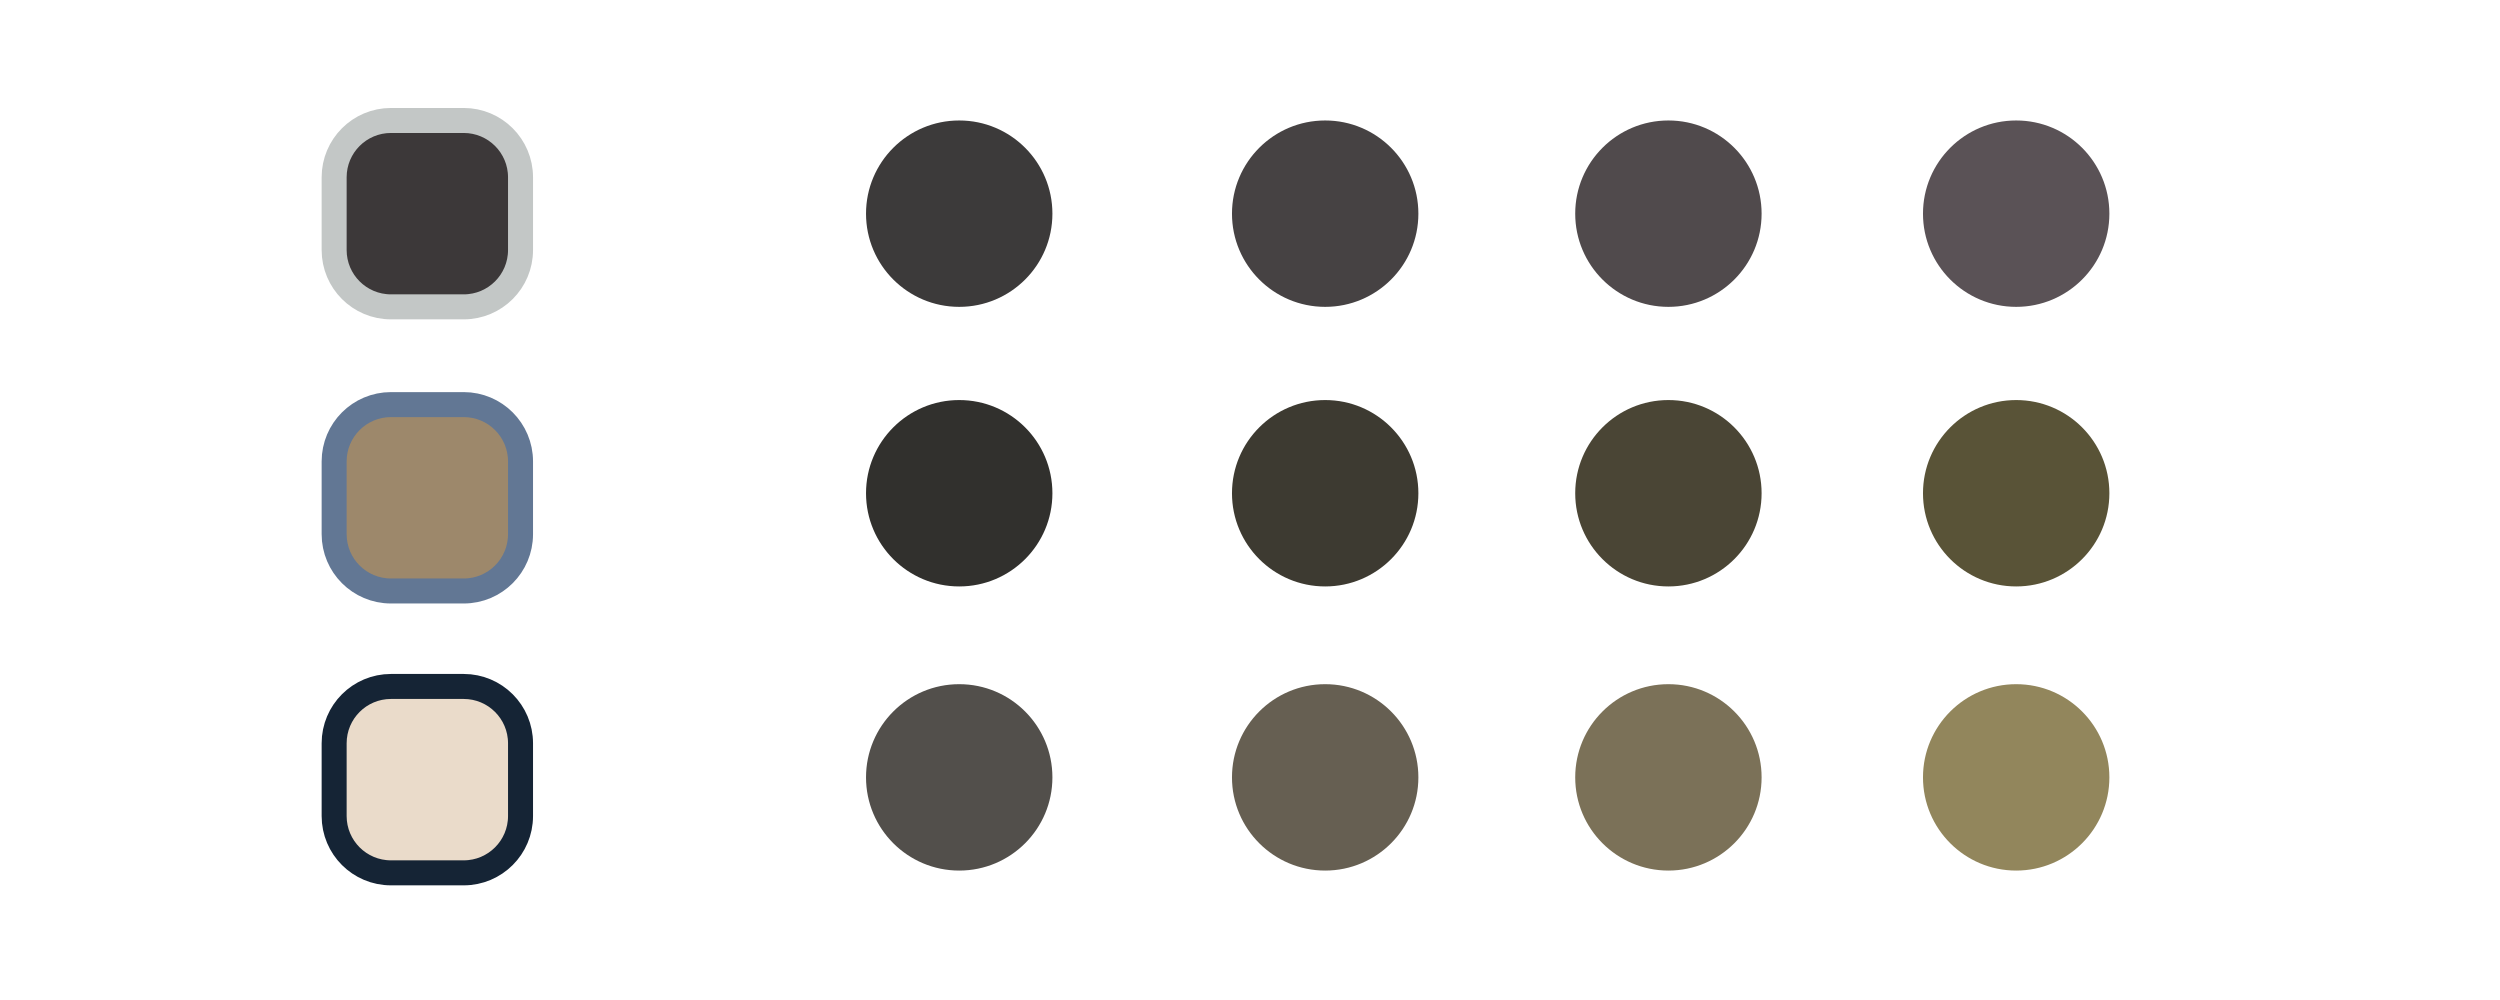
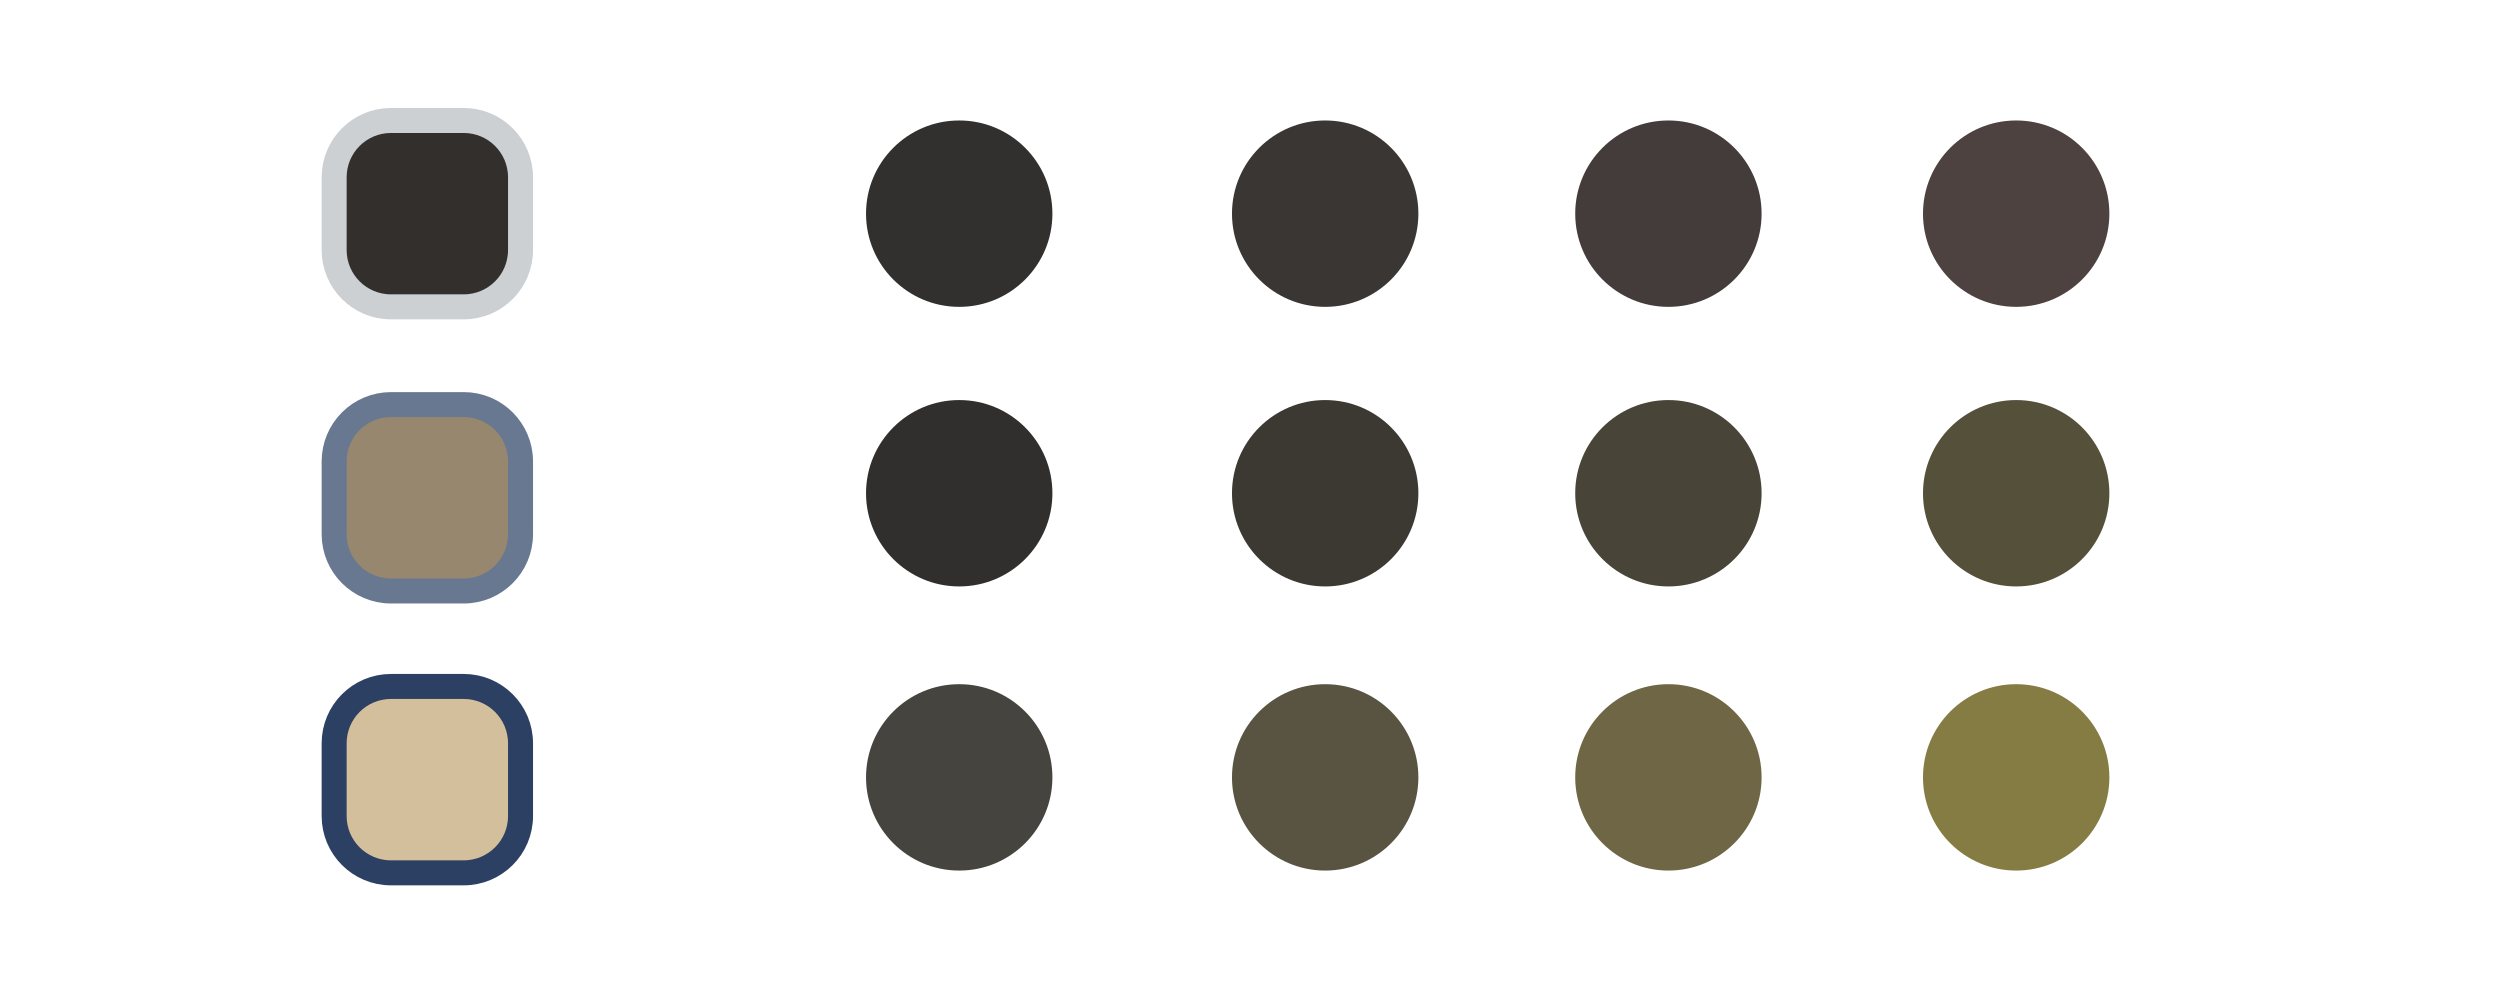
<svg xmlns="http://www.w3.org/2000/svg" width="1000" height="400" viewBox="0 0 264.583 105.833" version="1.1" id="svg1">
  <defs id="defs1" />
  <g id="layer1">
-     <rect style="fill:#3C3839;fill-opacity:1;stroke:#C3C7C6;stroke-width:2.646;stroke-linecap:round;stroke-linejoin:round;stroke-dasharray:none;stroke-opacity:1;paint-order:fill markers stroke" id="rect1" width="19.726" height="19.726" x="35.363" y="12.75" ry="6.014" />
-     <rect style="fill:#9D886B;fill-opacity:1;stroke:#627794;stroke-width:2.646;stroke-linecap:round;stroke-linejoin:round;stroke-dasharray:none;stroke-opacity:1;paint-order:fill markers stroke" id="rect2" width="19.726" height="19.726" x="35.363" y="42.82" ry="6.014" />
-     <rect style="fill:#EADBCA;fill-opacity:1;stroke:#152435;stroke-width:2.646;stroke-linecap:round;stroke-linejoin:round;stroke-dasharray:none;stroke-opacity:1;paint-order:fill markers stroke" id="rect3" width="19.726" height="19.726" x="35.363" y="72.65" ry="6.014" />
-     <rect style="fill:#3C3A3A;fill-opacity:1;stroke:none;stroke-width:2.646;stroke-linecap:round;stroke-linejoin:round;stroke-dasharray:none;stroke-opacity:1;paint-order:fill markers stroke" id="rect4" width="19.726" height="19.726" x="91.654" y="12.75" ry="9.863" />
-     <rect style="fill:#464243;fill-opacity:1;stroke:none;stroke-width:2.646;stroke-linecap:round;stroke-linejoin:round;stroke-dasharray:none;stroke-opacity:1;paint-order:fill markers stroke" id="rect5" width="19.726" height="19.726" x="130.385" y="12.75" ry="9.863" />
-     <rect style="fill:#504A4C;fill-opacity:1;stroke:none;stroke-width:2.646;stroke-linecap:round;stroke-linejoin:round;stroke-dasharray:none;stroke-opacity:1;paint-order:fill markers stroke" id="rect6" width="19.726" height="19.726" x="166.71" y="12.75" ry="9.863" />
-     <rect style="fill:#5A5256;fill-opacity:1;stroke:none;stroke-width:2.646;stroke-linecap:round;stroke-linejoin:round;stroke-dasharray:none;stroke-opacity:1;paint-order:fill markers stroke" id="rect7" width="19.726" height="19.726" x="203.516" y="12.75" ry="9.863" />
-     <rect style="fill:#31302D;fill-opacity:1;stroke:none;stroke-width:2.646;stroke-linecap:round;stroke-linejoin:round;stroke-dasharray:none;stroke-opacity:1;paint-order:fill markers stroke" id="rect8" width="19.726" height="19.726" x="91.654" y="42.339" ry="9.863" />
-     <rect style="fill:#3D3A31;fill-opacity:1;stroke:none;stroke-width:2.646;stroke-linecap:round;stroke-linejoin:round;stroke-dasharray:none;stroke-opacity:1;paint-order:fill markers stroke" id="rect9" width="19.726" height="19.726" x="130.385" y="42.339" ry="9.863" />
-     <rect style="fill:#4A4535;fill-opacity:1;stroke:none;stroke-width:2.646;stroke-linecap:round;stroke-linejoin:round;stroke-dasharray:none;stroke-opacity:1;paint-order:fill markers stroke" id="rect10" width="19.726" height="19.726" x="166.71" y="42.339" ry="9.863" />
-     <rect style="fill:#595337;fill-opacity:1;stroke:none;stroke-width:2.646;stroke-linecap:round;stroke-linejoin:round;stroke-dasharray:none;stroke-opacity:1;paint-order:fill markers stroke" id="rect11" width="19.726" height="19.726" x="203.516" y="42.339" ry="9.863" />
-     <rect style="fill:#524F4B;fill-opacity:1;stroke:none;stroke-width:2.646;stroke-linecap:round;stroke-linejoin:round;stroke-dasharray:none;stroke-opacity:1;paint-order:fill markers stroke" id="rect12" width="19.726" height="19.726" x="91.654" y="72.409" ry="9.863" />
-     <rect style="fill:#665F52;fill-opacity:1;stroke:none;stroke-width:2.646;stroke-linecap:round;stroke-linejoin:round;stroke-dasharray:none;stroke-opacity:1;paint-order:fill markers stroke" id="rect13" width="19.726" height="19.726" x="130.385" y="72.409" ry="9.863" />
-     <rect style="fill:#7B7158;fill-opacity:1;stroke:none;stroke-width:2.646;stroke-linecap:round;stroke-linejoin:round;stroke-dasharray:none;stroke-opacity:1;paint-order:fill markers stroke" id="rect14" width="19.726" height="19.726" x="166.71" y="72.409" ry="9.863" />
-     <rect style="fill:#92865C;fill-opacity:1;stroke:none;stroke-width:2.646;stroke-linecap:round;stroke-linejoin:round;stroke-dasharray:none;stroke-opacity:1;paint-order:fill markers stroke" id="rect15" width="19.726" height="19.726" x="203.516" y="72.409" ry="9.863" />
+     <rect style="fill:#332F2C;fill-opacity:1;stroke:#CCD0D3;stroke-width:2.646;stroke-linecap:round;stroke-linejoin:round;stroke-dasharray:none;stroke-opacity:1;paint-order:fill markers stroke" id="rect1" width="19.726" height="19.726" x="35.363" y="12.75" ry="6.014" />
+     <rect style="fill:#97876F;fill-opacity:1;stroke:#687890;stroke-width:2.646;stroke-linecap:round;stroke-linejoin:round;stroke-dasharray:none;stroke-opacity:1;paint-order:fill markers stroke" id="rect2" width="19.726" height="19.726" x="35.363" y="42.82" ry="6.014" />
+     <rect style="fill:#D4BF9D;fill-opacity:1;stroke:#2B4062;stroke-width:2.646;stroke-linecap:round;stroke-linejoin:round;stroke-dasharray:none;stroke-opacity:1;paint-order:fill markers stroke" id="rect3" width="19.726" height="19.726" x="35.363" y="72.65" ry="6.014" />
+     <rect style="fill:#32302E;fill-opacity:1;stroke:none;stroke-width:2.646;stroke-linecap:round;stroke-linejoin:round;stroke-dasharray:none;stroke-opacity:1;paint-order:fill markers stroke" id="rect4" width="19.726" height="19.726" x="91.654" y="12.75" ry="9.863" />
+     <rect style="fill:#3A3634;fill-opacity:1;stroke:none;stroke-width:2.646;stroke-linecap:round;stroke-linejoin:round;stroke-dasharray:none;stroke-opacity:1;paint-order:fill markers stroke" id="rect5" width="19.726" height="19.726" x="130.385" y="12.75" ry="9.863" />
+     <rect style="fill:#443C3A;fill-opacity:1;stroke:none;stroke-width:2.646;stroke-linecap:round;stroke-linejoin:round;stroke-dasharray:none;stroke-opacity:1;paint-order:fill markers stroke" id="rect6" width="19.726" height="19.726" x="166.71" y="12.75" ry="9.863" />
+     <rect style="fill:#4D423F;fill-opacity:1;stroke:none;stroke-width:2.646;stroke-linecap:round;stroke-linejoin:round;stroke-dasharray:none;stroke-opacity:1;paint-order:fill markers stroke" id="rect7" width="19.726" height="19.726" x="203.516" y="12.75" ry="9.863" />
+     <rect style="fill:#302F2D;fill-opacity:1;stroke:none;stroke-width:2.646;stroke-linecap:round;stroke-linejoin:round;stroke-dasharray:none;stroke-opacity:1;paint-order:fill markers stroke" id="rect8" width="19.726" height="19.726" x="91.654" y="42.339" ry="9.863" />
+     <rect style="fill:#3C3932;fill-opacity:1;stroke:none;stroke-width:2.646;stroke-linecap:round;stroke-linejoin:round;stroke-dasharray:none;stroke-opacity:1;paint-order:fill markers stroke" id="rect9" width="19.726" height="19.726" x="130.385" y="42.339" ry="9.863" />
+     <rect style="fill:#484437;fill-opacity:1;stroke:none;stroke-width:2.646;stroke-linecap:round;stroke-linejoin:round;stroke-dasharray:none;stroke-opacity:1;paint-order:fill markers stroke" id="rect10" width="19.726" height="19.726" x="166.71" y="42.339" ry="9.863" />
+     <rect style="fill:#54503A;fill-opacity:1;stroke:none;stroke-width:2.646;stroke-linecap:round;stroke-linejoin:round;stroke-dasharray:none;stroke-opacity:1;paint-order:fill markers stroke" id="rect11" width="19.726" height="19.726" x="203.516" y="42.339" ry="9.863" />
+     <rect style="fill:#46443E;fill-opacity:1;stroke:none;stroke-width:2.646;stroke-linecap:round;stroke-linejoin:round;stroke-dasharray:none;stroke-opacity:1;paint-order:fill markers stroke" id="rect12" width="19.726" height="19.726" x="91.654" y="72.409" ry="9.863" />
+     <rect style="fill:#595342;fill-opacity:1;stroke:none;stroke-width:2.646;stroke-linecap:round;stroke-linejoin:round;stroke-dasharray:none;stroke-opacity:1;paint-order:fill markers stroke" id="rect13" width="19.726" height="19.726" x="130.385" y="72.409" ry="9.863" />
+     <rect style="fill:#6E6644;fill-opacity:1;stroke:none;stroke-width:2.646;stroke-linecap:round;stroke-linejoin:round;stroke-dasharray:none;stroke-opacity:1;paint-order:fill markers stroke" id="rect14" width="19.726" height="19.726" x="166.71" y="72.409" ry="9.863" />
+     <rect style="fill:#857C44;fill-opacity:1;stroke:none;stroke-width:2.646;stroke-linecap:round;stroke-linejoin:round;stroke-dasharray:none;stroke-opacity:1;paint-order:fill markers stroke" id="rect15" width="19.726" height="19.726" x="203.516" y="72.409" ry="9.863" />
  </g>
</svg>
